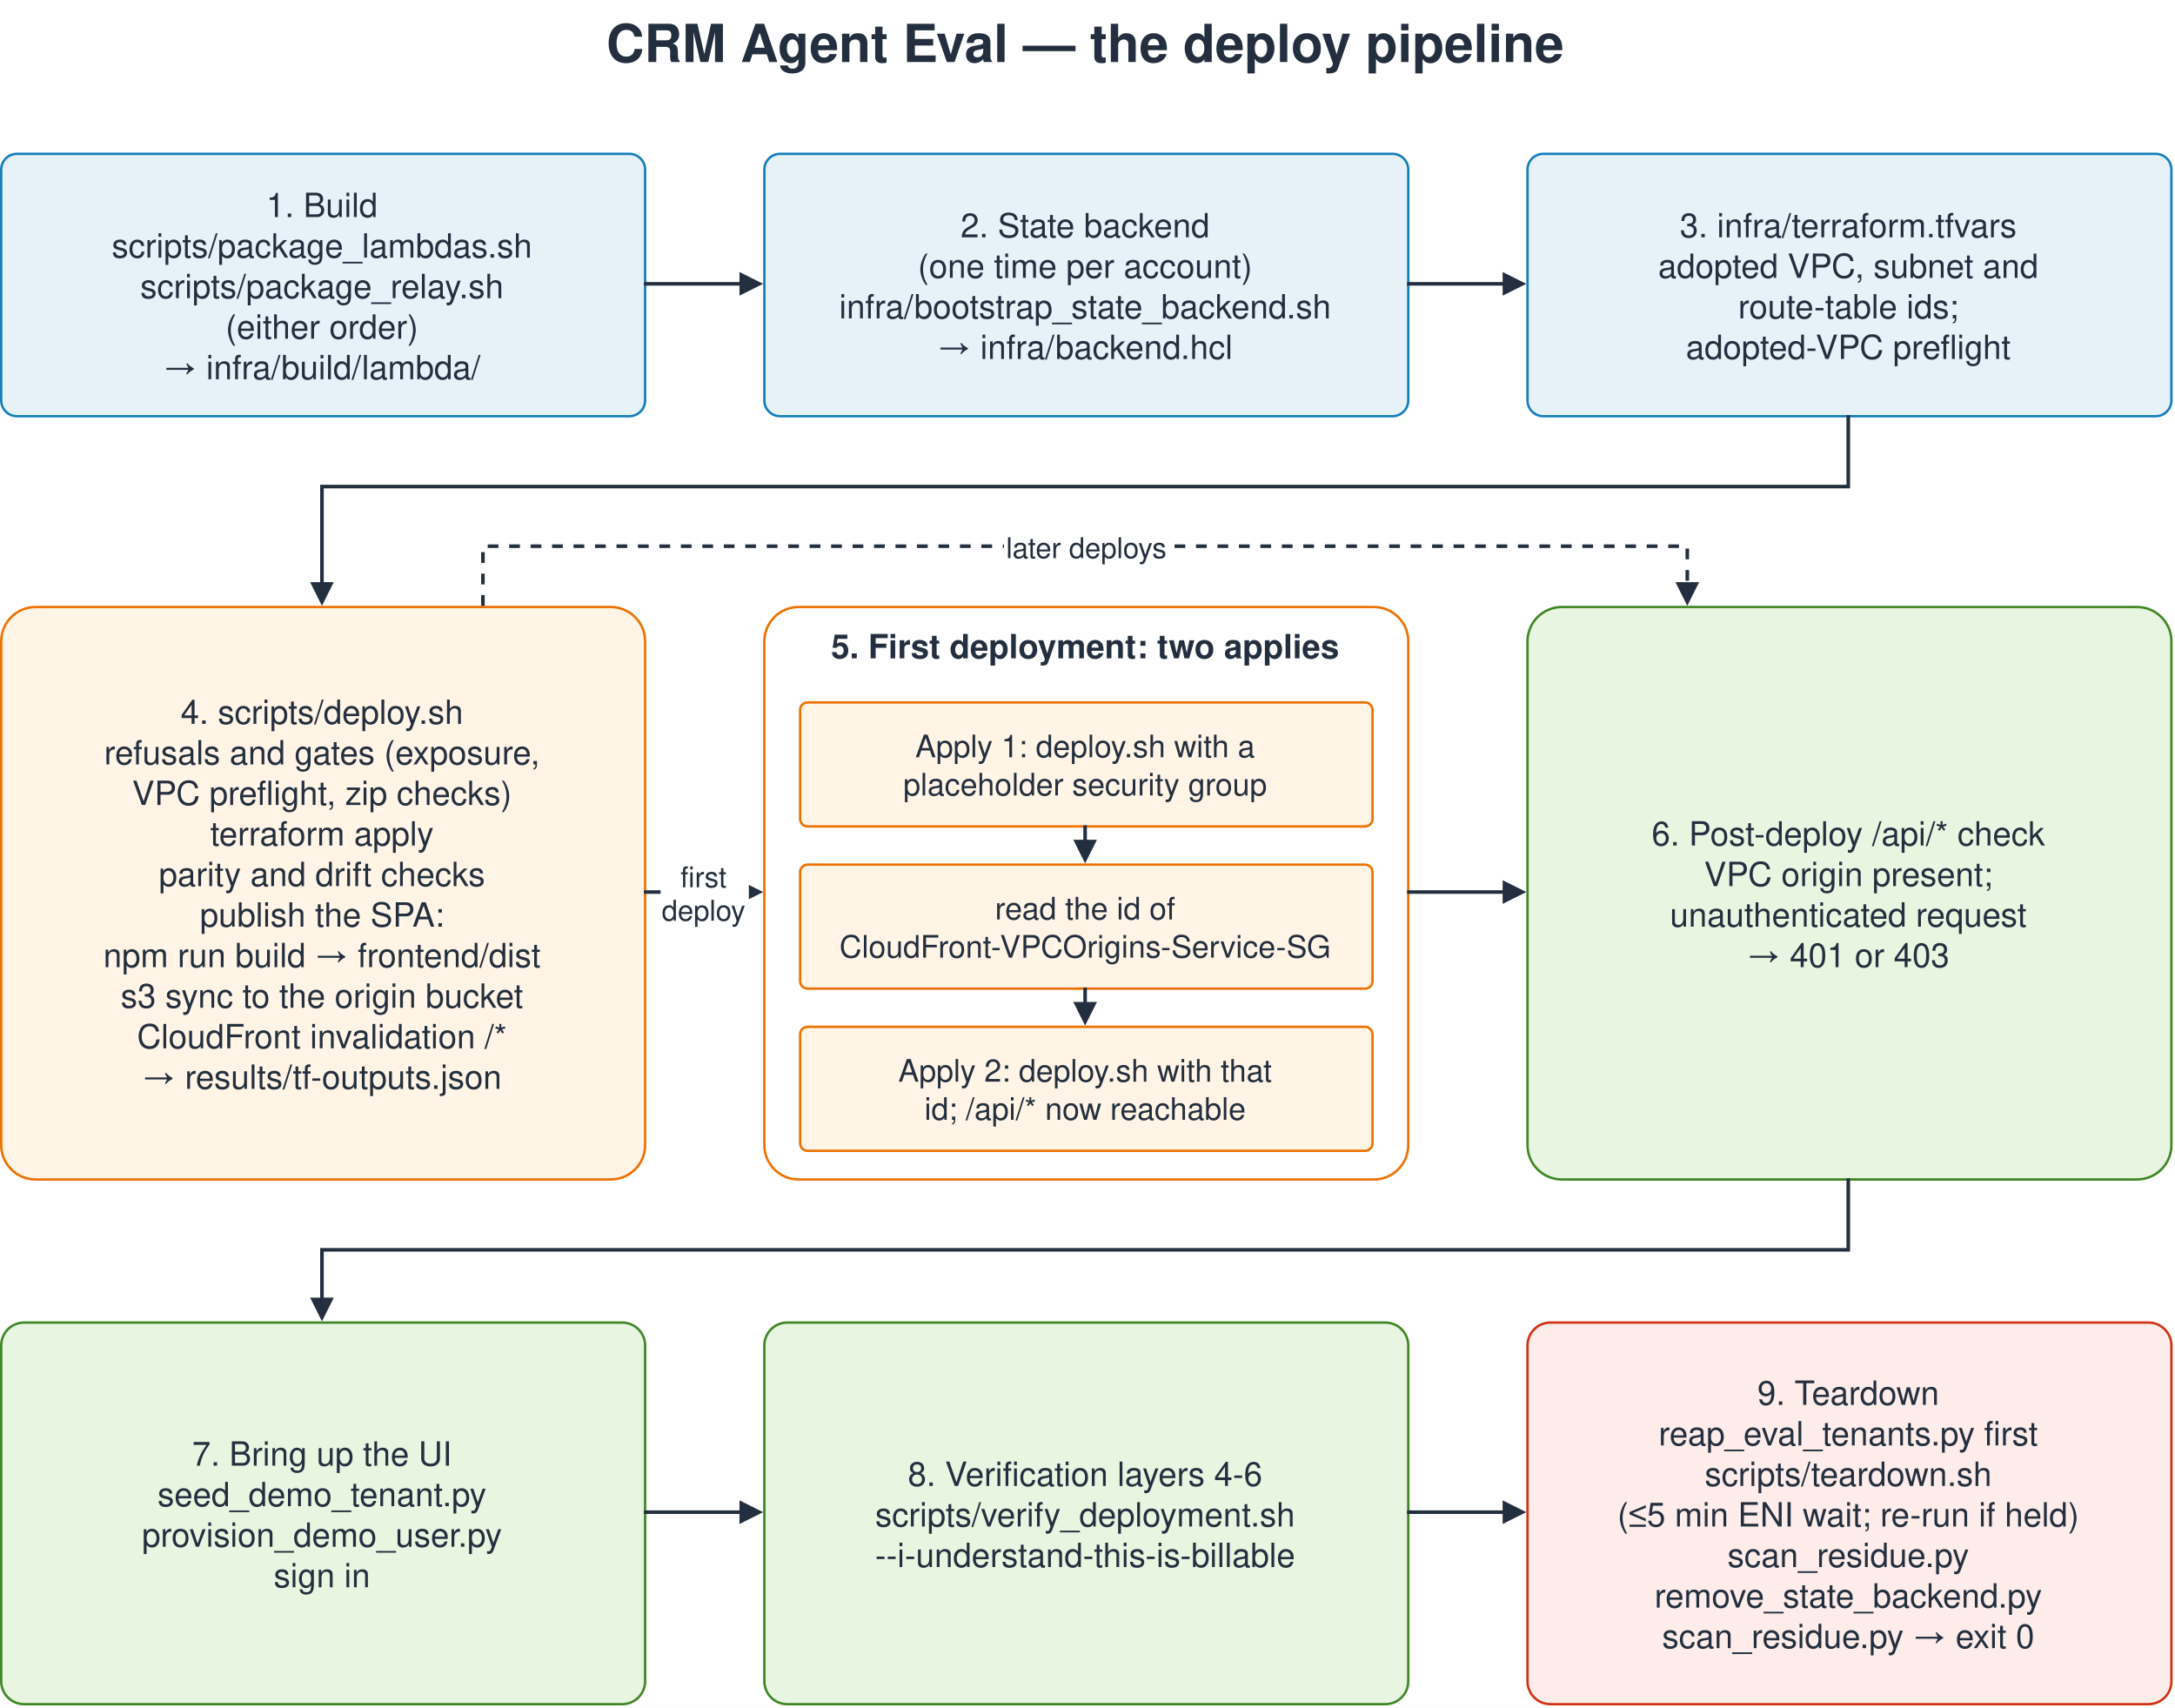
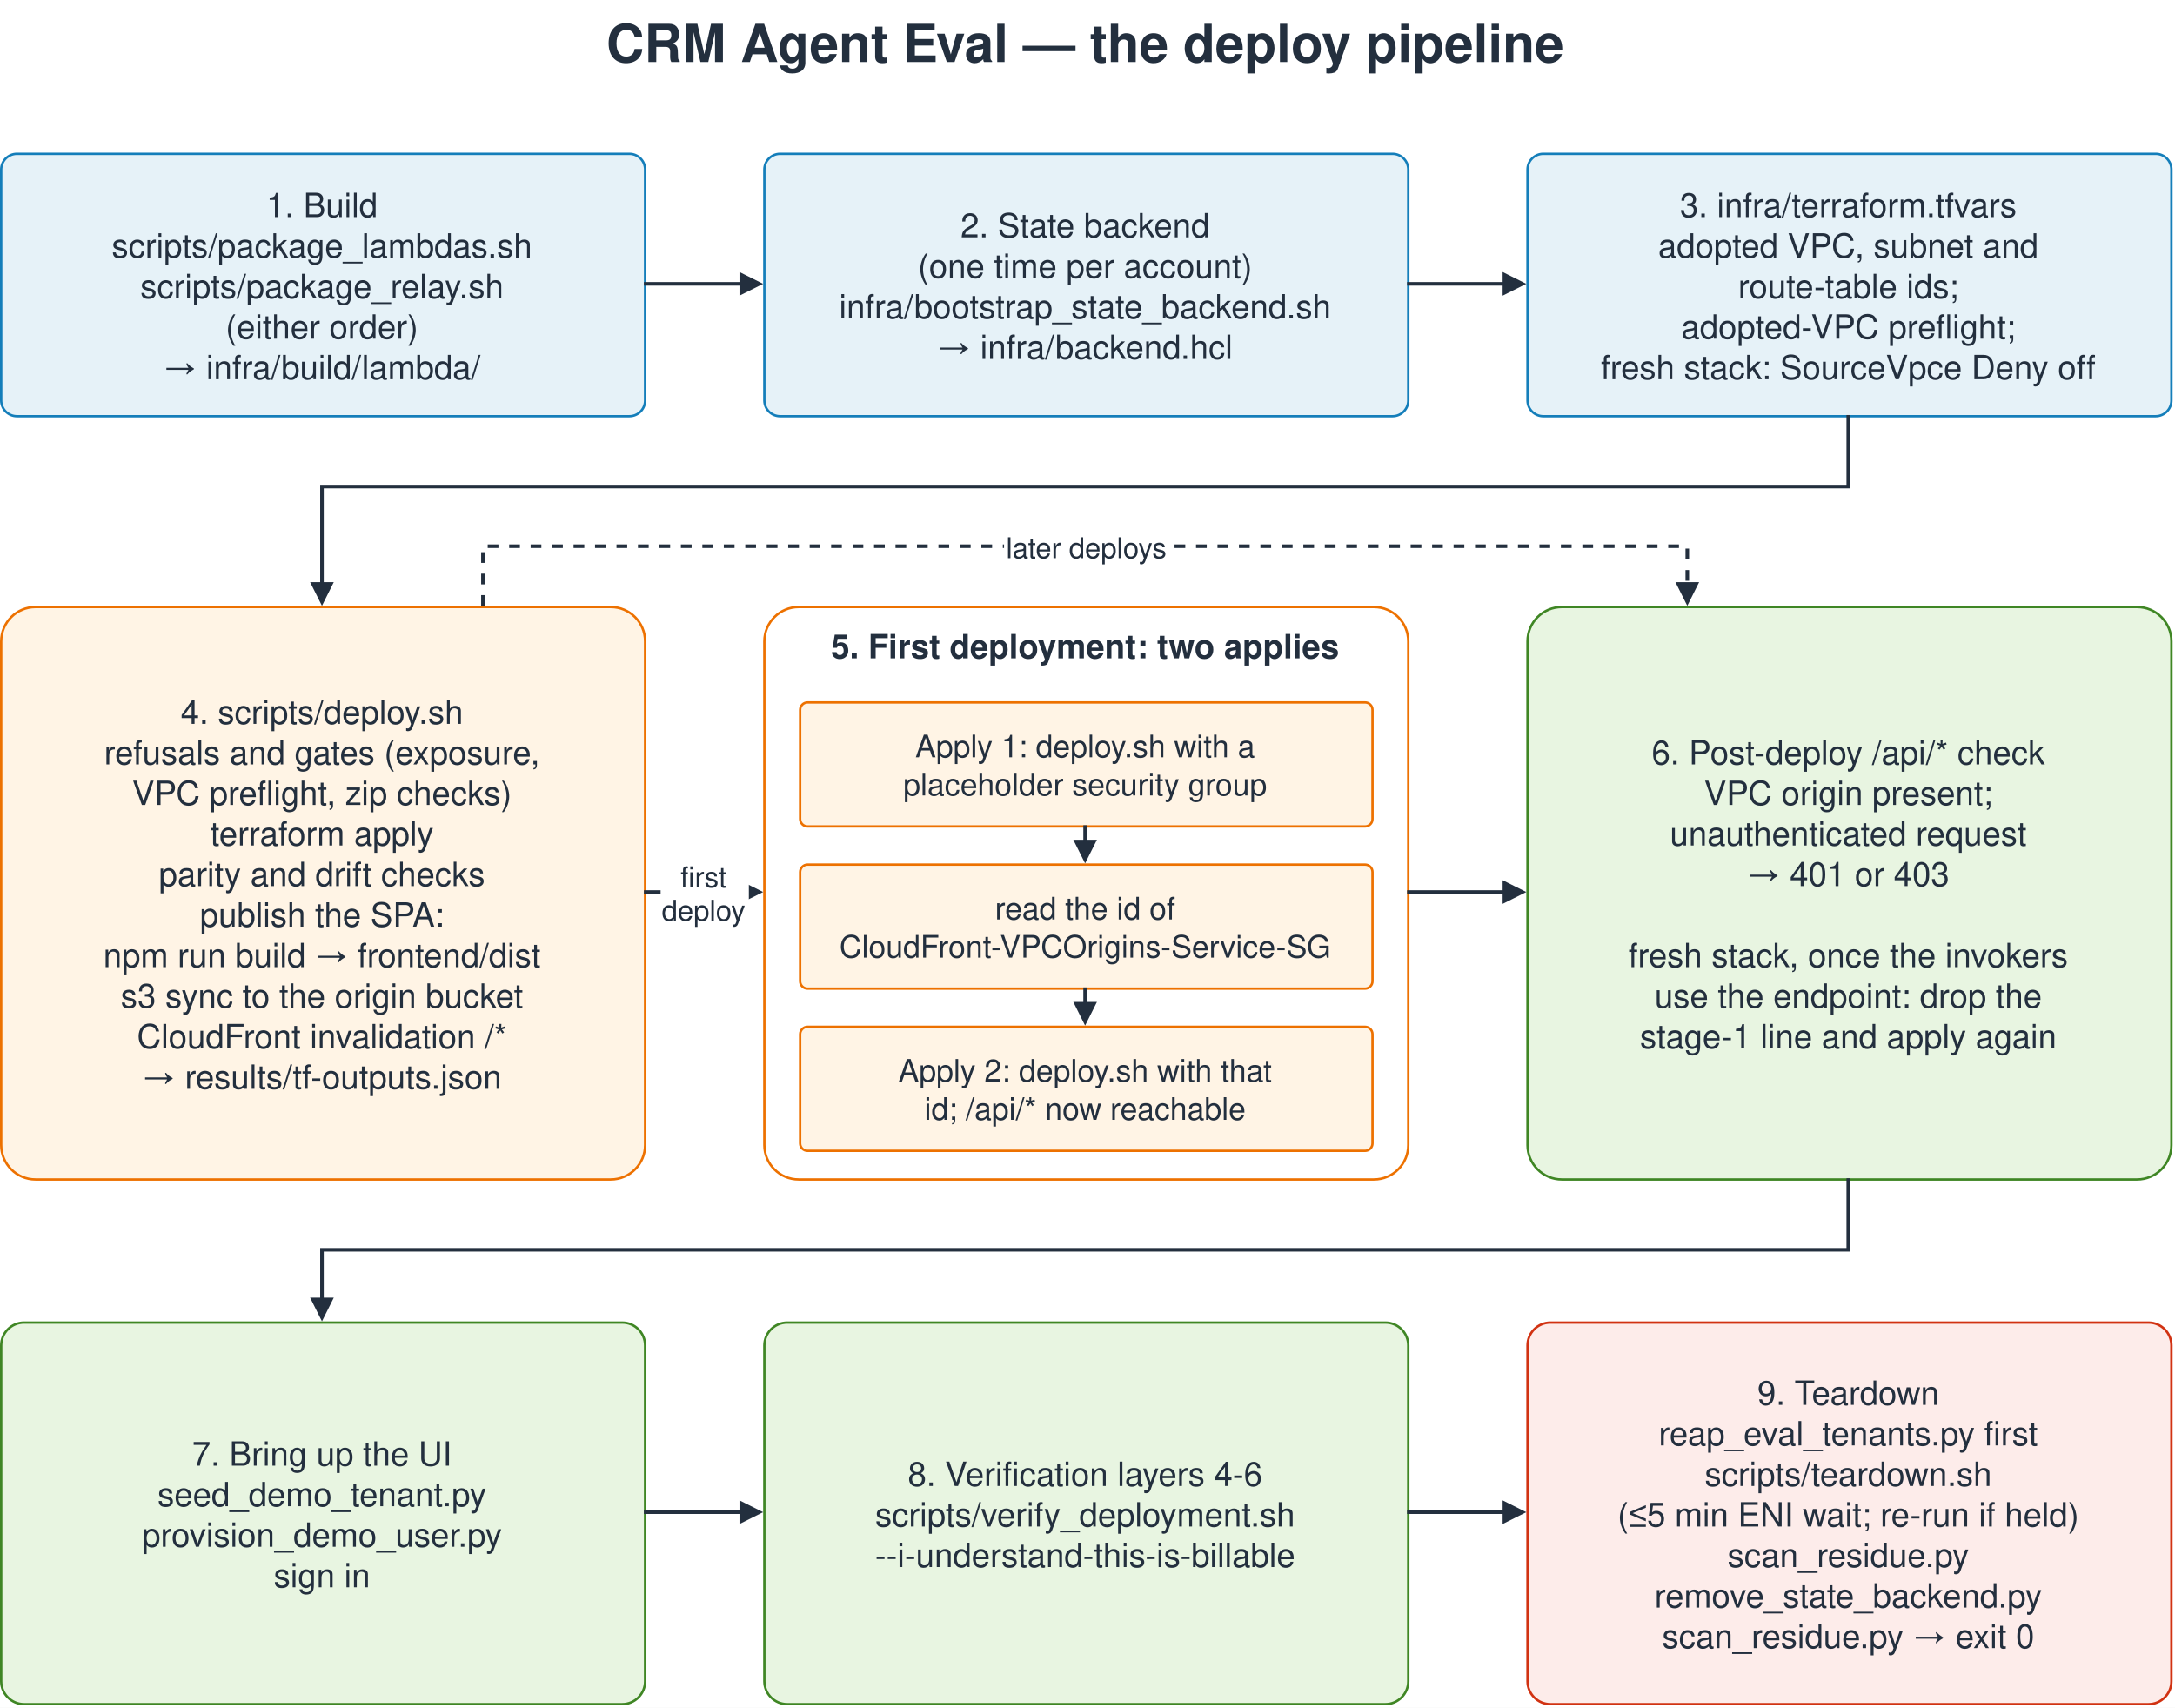
<svg xmlns="http://www.w3.org/2000/svg" style="background: #FFFFFF; background-color: #FFFFFF; color-scheme: light;" version="1.1" width="912px" height="716px" viewBox="0 0 912 716">
  <defs />
  <rect fill="#FFFFFF" width="100%" height="100%" x="0" y="0" style="fill: rgb(255, 255, 255);" />
  <g>
    <g data-cell-id="0">
      <g data-cell-id="1">
        <g data-cell-id="figure-title">
          <g>
            <rect x="0" y="0" width="910" height="32" fill="none" stroke="none" pointer-events="all" />
          </g>
          <g>
            <g fill="#232F3E" font-family="Helvetica" font-weight="bold" text-anchor="middle" font-size="22px" style="fill: rgb(35, 47, 62);">
              <text x="455" y="26">CRM Agent Eval — the deploy pipeline</text>
            </g>
          </g>
        </g>
        <g data-cell-id="build">
          <g transform="translate(0.5,0.5)">
            <rect x="0" y="64" width="270" height="110" rx="6.6" ry="6.6" fill="#e6f2f8" stroke="#147eba" pointer-events="all" style="fill: rgb(230, 242, 248); stroke: rgb(20, 126, 186);" />
          </g>
          <g>
            <g fill="#232F3E" font-family="Helvetica" text-anchor="middle" font-size="14px" style="fill: rgb(35, 47, 62);">
              <text x="135" y="91">1. Build</text>
              <text x="135" y="108">scripts/package_lambdas.sh</text>
              <text x="135" y="125">scripts/package_relay.sh</text>
              <text x="135" y="142">(either order)</text>
              <text x="135" y="159">→ infra/build/lambda/</text>
            </g>
          </g>
        </g>
        <g data-cell-id="backend">
          <g transform="translate(0.5,0.5)">
            <rect x="320" y="64" width="270" height="110" rx="6.6" ry="6.6" fill="#e6f2f8" stroke="#147eba" pointer-events="all" style="fill: rgb(230, 242, 248); stroke: rgb(20, 126, 186);" />
          </g>
          <g>
            <g fill="#232F3E" font-family="Helvetica" text-anchor="middle" font-size="14px" style="fill: rgb(35, 47, 62);">
              <text x="455" y="99.5">2. State backend</text>
              <text x="455" y="116.5">(one time per account)</text>
              <text x="455" y="133.5">infra/bootstrap_state_backend.sh</text>
              <text x="455" y="150.5">→ infra/backend.hcl</text>
            </g>
          </g>
        </g>
        <g data-cell-id="tfvars">
          <g transform="translate(0.5,0.5)">
            <rect x="640" y="64" width="270" height="110" rx="6.6" ry="6.6" fill="#e6f2f8" stroke="#147eba" pointer-events="all" style="fill: rgb(230, 242, 248); stroke: rgb(20, 126, 186);" />
          </g>
          <g>
            <g fill="#232F3E" font-family="Helvetica" text-anchor="middle" font-size="14px" style="fill: rgb(35, 47, 62);">
-               <text x="775" y="99.5">3. infra/terraform.tfvars</text>
-               <text x="775" y="116.5">adopted VPC, subnet and</text>
-               <text x="775" y="133.5">route-table ids;</text>
-               <text x="775" y="150.5">adopted-VPC preflight</text>
+               <text x="775" y="91">3. infra/terraform.tfvars</text>
+               <text x="775" y="108">adopted VPC, subnet and</text>
+               <text x="775" y="125">route-table ids;</text>
+               <text x="775" y="142">adopted-VPC preflight;</text>
+               <text x="775" y="159">fresh stack: SourceVpce Deny off</text>
            </g>
          </g>
        </g>
        <g data-cell-id="deploy">
          <g transform="translate(0.5,0.5)">
            <rect x="0" y="254" width="270" height="240" rx="14.4" ry="14.4" fill="#fff4e5" stroke="#ed7100" pointer-events="all" style="fill: rgb(255, 244, 229); stroke: rgb(237, 113, 0);" />
          </g>
          <g>
            <g fill="#232F3E" font-family="Helvetica" text-anchor="middle" font-size="14px" style="fill: rgb(35, 47, 62);">
              <text x="135" y="303.5">4. scripts/deploy.sh</text>
              <text x="135" y="320.5">refusals and gates (exposure,</text>
              <text x="135" y="337.5">VPC preflight, zip checks)</text>
              <text x="135" y="354.5">terraform apply</text>
              <text x="135" y="371.5">parity and drift checks</text>
              <text x="135" y="388.5">publish the SPA:</text>
              <text x="135" y="405.5">npm run build → frontend/dist</text>
              <text x="135" y="422.5">s3 sync to the origin bucket</text>
              <text x="135" y="439.5">CloudFront invalidation /*</text>
              <text x="135" y="456.5">→ results/tf-outputs.json</text>
            </g>
          </g>
        </g>
        <g data-cell-id="first">
          <g transform="translate(0.5,0.5)">
            <rect x="320" y="254" width="270" height="240" rx="14.4" ry="14.4" fill="#ffffff" stroke="#ed7100" pointer-events="all" style="fill: rgb(255, 255, 255); stroke: rgb(237, 113, 0);" />
          </g>
          <g>
            <g fill="#232F3E" font-family="Helvetica" font-weight="bold" text-anchor="middle" font-size="14px" style="fill: rgb(35, 47, 62);">
              <text x="455" y="276">5. First deployment: two applies</text>
            </g>
          </g>
          <g data-cell-id="a1">
            <g transform="translate(0.5,0.5)">
              <rect x="335" y="294" width="240" height="52" rx="3.12" ry="3.12" fill="#fff4e5" stroke="#ed7100" pointer-events="all" style="fill: rgb(255, 244, 229); stroke: rgb(237, 113, 0);" />
            </g>
            <g>
              <g fill="#232F3E" font-family="Helvetica" text-anchor="middle" font-size="13px" style="fill: rgb(35, 47, 62);">
                <text x="455" y="317.5">Apply 1: deploy.sh with a</text>
                <text x="455" y="333.5">placeholder security group</text>
              </g>
            </g>
          </g>
          <g data-cell-id="sg">
            <g transform="translate(0.5,0.5)">
              <rect x="335" y="362" width="240" height="52" rx="3.12" ry="3.12" fill="#fff4e5" stroke="#ed7100" pointer-events="all" style="fill: rgb(255, 244, 229); stroke: rgb(237, 113, 0);" />
            </g>
            <g>
              <g fill="#232F3E" font-family="Helvetica" text-anchor="middle" font-size="13px" style="fill: rgb(35, 47, 62);">
                <text x="455" y="385.5">read the id of</text>
                <text x="455" y="401.5">CloudFront-VPCOrigins-Service-SG</text>
              </g>
            </g>
          </g>
          <g data-cell-id="a2">
            <g transform="translate(0.5,0.5)">
              <rect x="335" y="430" width="240" height="52" rx="3.12" ry="3.12" fill="#fff4e5" stroke="#ed7100" pointer-events="all" style="fill: rgb(255, 244, 229); stroke: rgb(237, 113, 0);" />
            </g>
            <g>
              <g fill="#232F3E" font-family="Helvetica" text-anchor="middle" font-size="13px" style="fill: rgb(35, 47, 62);">
                <text x="455" y="453.5">Apply 2: deploy.sh with that</text>
                <text x="455" y="469.5">id; /api/* now reachable</text>
              </g>
            </g>
          </g>
          <g data-cell-id="a1-sg">
            <g>
              <path d="M 455 346 L 455 356 L 455 352 L 455 352.82" fill="none" stroke="#232f3e" stroke-width="1.5" stroke-miterlimit="10" pointer-events="stroke" style="stroke: rgb(35, 47, 62);" />
              <path d="M 455 360.32 L 451.25 352.82 L 458.75 352.82 Z" fill="#232f3e" stroke="#232f3e" stroke-width="1.5" stroke-miterlimit="10" pointer-events="all" style="fill: rgb(35, 47, 62); stroke: rgb(35, 47, 62);" />
            </g>
          </g>
          <g data-cell-id="sg-a2">
            <g>
              <path d="M 455 414 L 455 424 L 455 420 L 455 420.82" fill="none" stroke="#232f3e" stroke-width="1.5" stroke-miterlimit="10" pointer-events="stroke" style="stroke: rgb(35, 47, 62);" />
              <path d="M 455 428.32 L 451.25 420.82 L 458.75 420.82 Z" fill="#232f3e" stroke="#232f3e" stroke-width="1.5" stroke-miterlimit="10" pointer-events="all" style="fill: rgb(35, 47, 62); stroke: rgb(35, 47, 62);" />
            </g>
          </g>
        </g>
        <g data-cell-id="api">
          <g transform="translate(0.5,0.5)">
            <rect x="640" y="254" width="270" height="240" rx="14.4" ry="14.4" fill="#e8f5e1" stroke="#3f8624" pointer-events="all" style="fill: rgb(232, 245, 225); stroke: rgb(63, 134, 36);" />
          </g>
          <g>
            <g fill="#232F3E" font-family="Helvetica" text-anchor="middle" font-size="14px" style="fill: rgb(35, 47, 62);">
-               <text x="775" y="354.5">6. Post-deploy /api/* check</text>
-               <text x="775" y="371.5">VPC origin present;</text>
-               <text x="775" y="388.5">unauthenticated request</text>
-               <text x="775" y="405.5">→ 401 or 403</text>
+               <text x="775" y="320.5">6. Post-deploy /api/* check</text>
+               <text x="775" y="337.5">VPC origin present;</text>
+               <text x="775" y="354.5">unauthenticated request</text>
+               <text x="775" y="371.5">→ 401 or 403</text>
+               <text x="775" y="405.5">fresh stack, once the invokers</text>
+               <text x="775" y="422.5">use the endpoint: drop the</text>
+               <text x="775" y="439.5">stage-1 line and apply again</text>
            </g>
          </g>
        </g>
        <g data-cell-id="ui">
          <g transform="translate(0.5,0.5)">
            <rect x="0" y="554" width="270" height="160" rx="9.6" ry="9.6" fill="#e8f5e1" stroke="#3f8624" pointer-events="all" style="fill: rgb(232, 245, 225); stroke: rgb(63, 134, 36);" />
          </g>
          <g>
            <g fill="#232F3E" font-family="Helvetica" text-anchor="middle" font-size="14px" style="fill: rgb(35, 47, 62);">
              <text x="135" y="614.5">7. Bring up the UI</text>
              <text x="135" y="631.5">seed_demo_tenant.py</text>
              <text x="135" y="648.5">provision_demo_user.py</text>
              <text x="135" y="665.5">sign in</text>
            </g>
          </g>
        </g>
        <g data-cell-id="verify">
          <g transform="translate(0.5,0.5)">
            <rect x="320" y="554" width="270" height="160" rx="9.6" ry="9.6" fill="#e8f5e1" stroke="#3f8624" pointer-events="all" style="fill: rgb(232, 245, 225); stroke: rgb(63, 134, 36);" />
          </g>
          <g>
            <g fill="#232F3E" font-family="Helvetica" text-anchor="middle" font-size="14px" style="fill: rgb(35, 47, 62);">
              <text x="455" y="623">8. Verification layers 4-6</text>
              <text x="455" y="640">scripts/verify_deployment.sh</text>
              <text x="455" y="657">--i-understand-this-is-billable</text>
            </g>
          </g>
        </g>
        <g data-cell-id="down">
          <g transform="translate(0.5,0.5)">
            <rect x="640" y="554" width="270" height="160" rx="9.6" ry="9.6" fill="#fdecea" stroke="#d13212" pointer-events="all" style="fill: rgb(253, 236, 234); stroke: rgb(209, 50, 18);" />
          </g>
          <g>
            <g fill="#232F3E" font-family="Helvetica" text-anchor="middle" font-size="14px" style="fill: rgb(35, 47, 62);">
              <text x="775" y="589">9. Teardown</text>
              <text x="775" y="606">reap_eval_tenants.py first</text>
              <text x="775" y="623">scripts/teardown.sh</text>
              <text x="775" y="640">(≤5 min ENI wait; re-run if held)</text>
              <text x="775" y="657">scan_residue.py</text>
              <text x="775" y="674">remove_state_backend.py</text>
              <text x="775" y="691">scan_residue.py → exit 0</text>
            </g>
          </g>
        </g>
        <g data-cell-id="e12">
          <g>
            <path d="M 270 119 L 310.82 119" fill="none" stroke="#232f3e" stroke-width="1.5" stroke-miterlimit="10" pointer-events="stroke" style="stroke: rgb(35, 47, 62);" />
            <path d="M 318.32 119 L 310.82 122.75 L 310.82 115.25 Z" fill="#232f3e" stroke="#232f3e" stroke-width="1.5" stroke-miterlimit="10" pointer-events="all" style="fill: rgb(35, 47, 62); stroke: rgb(35, 47, 62);" />
          </g>
        </g>
        <g data-cell-id="e23">
          <g>
            <path d="M 590 119 L 630.82 119" fill="none" stroke="#232f3e" stroke-width="1.5" stroke-miterlimit="10" pointer-events="stroke" style="stroke: rgb(35, 47, 62);" />
            <path d="M 638.32 119 L 630.82 122.75 L 630.82 115.25 Z" fill="#232f3e" stroke="#232f3e" stroke-width="1.5" stroke-miterlimit="10" pointer-events="all" style="fill: rgb(35, 47, 62); stroke: rgb(35, 47, 62);" />
          </g>
        </g>
        <g data-cell-id="e34">
          <g>
            <path d="M 775 174 L 775 204 L 135 204 L 135 244.82" fill="none" stroke="#232f3e" stroke-width="1.5" stroke-miterlimit="10" pointer-events="stroke" style="stroke: rgb(35, 47, 62);" />
            <path d="M 135 252.32 L 131.25 244.82 L 138.75 244.82 Z" fill="#232f3e" stroke="#232f3e" stroke-width="1.5" stroke-miterlimit="10" pointer-events="all" style="fill: rgb(35, 47, 62); stroke: rgb(35, 47, 62);" />
          </g>
        </g>
        <g data-cell-id="e45">
          <g>
            <path d="M 270 374 L 310.82 374" fill="none" stroke="#232f3e" stroke-width="1.5" stroke-miterlimit="10" pointer-events="stroke" style="stroke: rgb(35, 47, 62);" />
            <path d="M 318.32 374 L 310.82 377.75 L 310.82 370.25 Z" fill="#232f3e" stroke="#232f3e" stroke-width="1.5" stroke-miterlimit="10" pointer-events="all" style="fill: rgb(35, 47, 62); stroke: rgb(35, 47, 62);" />
          </g>
          <g>
            <g fill="#232F3E" font-family="Helvetica" text-anchor="middle" font-size="12px" style="fill: rgb(35, 47, 62);">
              <rect fill="#FFFFFF" stroke="none" x="277" y="360" width="37" height="30" stroke-width="0" style="fill: rgb(255, 255, 255);" />
              <text x="295" y="372">first</text>
              <text x="295" y="386">deploy</text>
            </g>
          </g>
        </g>
        <g data-cell-id="e56">
          <g>
            <path d="M 590 374 L 630.82 374" fill="none" stroke="#232f3e" stroke-width="1.5" stroke-miterlimit="10" pointer-events="stroke" style="stroke: rgb(35, 47, 62);" />
            <path d="M 638.32 374 L 630.82 377.75 L 630.82 370.25 Z" fill="#232f3e" stroke="#232f3e" stroke-width="1.5" stroke-miterlimit="10" pointer-events="all" style="fill: rgb(35, 47, 62); stroke: rgb(35, 47, 62);" />
          </g>
        </g>
        <g data-cell-id="e67">
          <g>
            <path d="M 775 494 L 775 524 L 135 524 L 135 544.82" fill="none" stroke="#232f3e" stroke-width="1.5" stroke-miterlimit="10" pointer-events="stroke" style="stroke: rgb(35, 47, 62);" />
            <path d="M 135 552.32 L 131.25 544.82 L 138.75 544.82 Z" fill="#232f3e" stroke="#232f3e" stroke-width="1.5" stroke-miterlimit="10" pointer-events="all" style="fill: rgb(35, 47, 62); stroke: rgb(35, 47, 62);" />
          </g>
        </g>
        <g data-cell-id="e78">
          <g>
            <path d="M 270 634 L 310.82 634" fill="none" stroke="#232f3e" stroke-width="1.5" stroke-miterlimit="10" pointer-events="stroke" style="stroke: rgb(35, 47, 62);" />
            <path d="M 318.32 634 L 310.82 637.75 L 310.82 630.25 Z" fill="#232f3e" stroke="#232f3e" stroke-width="1.5" stroke-miterlimit="10" pointer-events="all" style="fill: rgb(35, 47, 62); stroke: rgb(35, 47, 62);" />
          </g>
        </g>
        <g data-cell-id="e89">
          <g>
            <path d="M 590 634 L 630.82 634" fill="none" stroke="#232f3e" stroke-width="1.5" stroke-miterlimit="10" pointer-events="stroke" style="stroke: rgb(35, 47, 62);" />
            <path d="M 638.32 634 L 630.82 637.75 L 630.82 630.25 Z" fill="#232f3e" stroke="#232f3e" stroke-width="1.5" stroke-miterlimit="10" pointer-events="all" style="fill: rgb(35, 47, 62); stroke: rgb(35, 47, 62);" />
          </g>
        </g>
        <g data-cell-id="e46">
          <g>
            <path d="M 202.5 254 L 202.5 229 L 707.5 229 L 707.5 244.82" fill="none" stroke="#232f3e" stroke-width="1.5" stroke-miterlimit="10" stroke-dasharray="4.5 4.5" pointer-events="stroke" style="stroke: rgb(35, 47, 62);" />
            <path d="M 707.5 252.32 L 703.75 244.82 L 711.25 244.82 Z" fill="#232f3e" stroke="#232f3e" stroke-width="1.5" stroke-miterlimit="10" pointer-events="all" style="fill: rgb(35, 47, 62); stroke: rgb(35, 47, 62);" />
          </g>
          <g>
            <g fill="#232F3E" font-family="Helvetica" text-anchor="middle" font-size="12px" style="fill: rgb(35, 47, 62);">
              <rect fill="#FFFFFF" stroke="none" x="421" y="223" width="70" height="15" stroke-width="0" style="fill: rgb(255, 255, 255);" />
              <text x="455.5" y="234">later deploys</text>
            </g>
          </g>
        </g>
      </g>
    </g>
  </g>
</svg>
